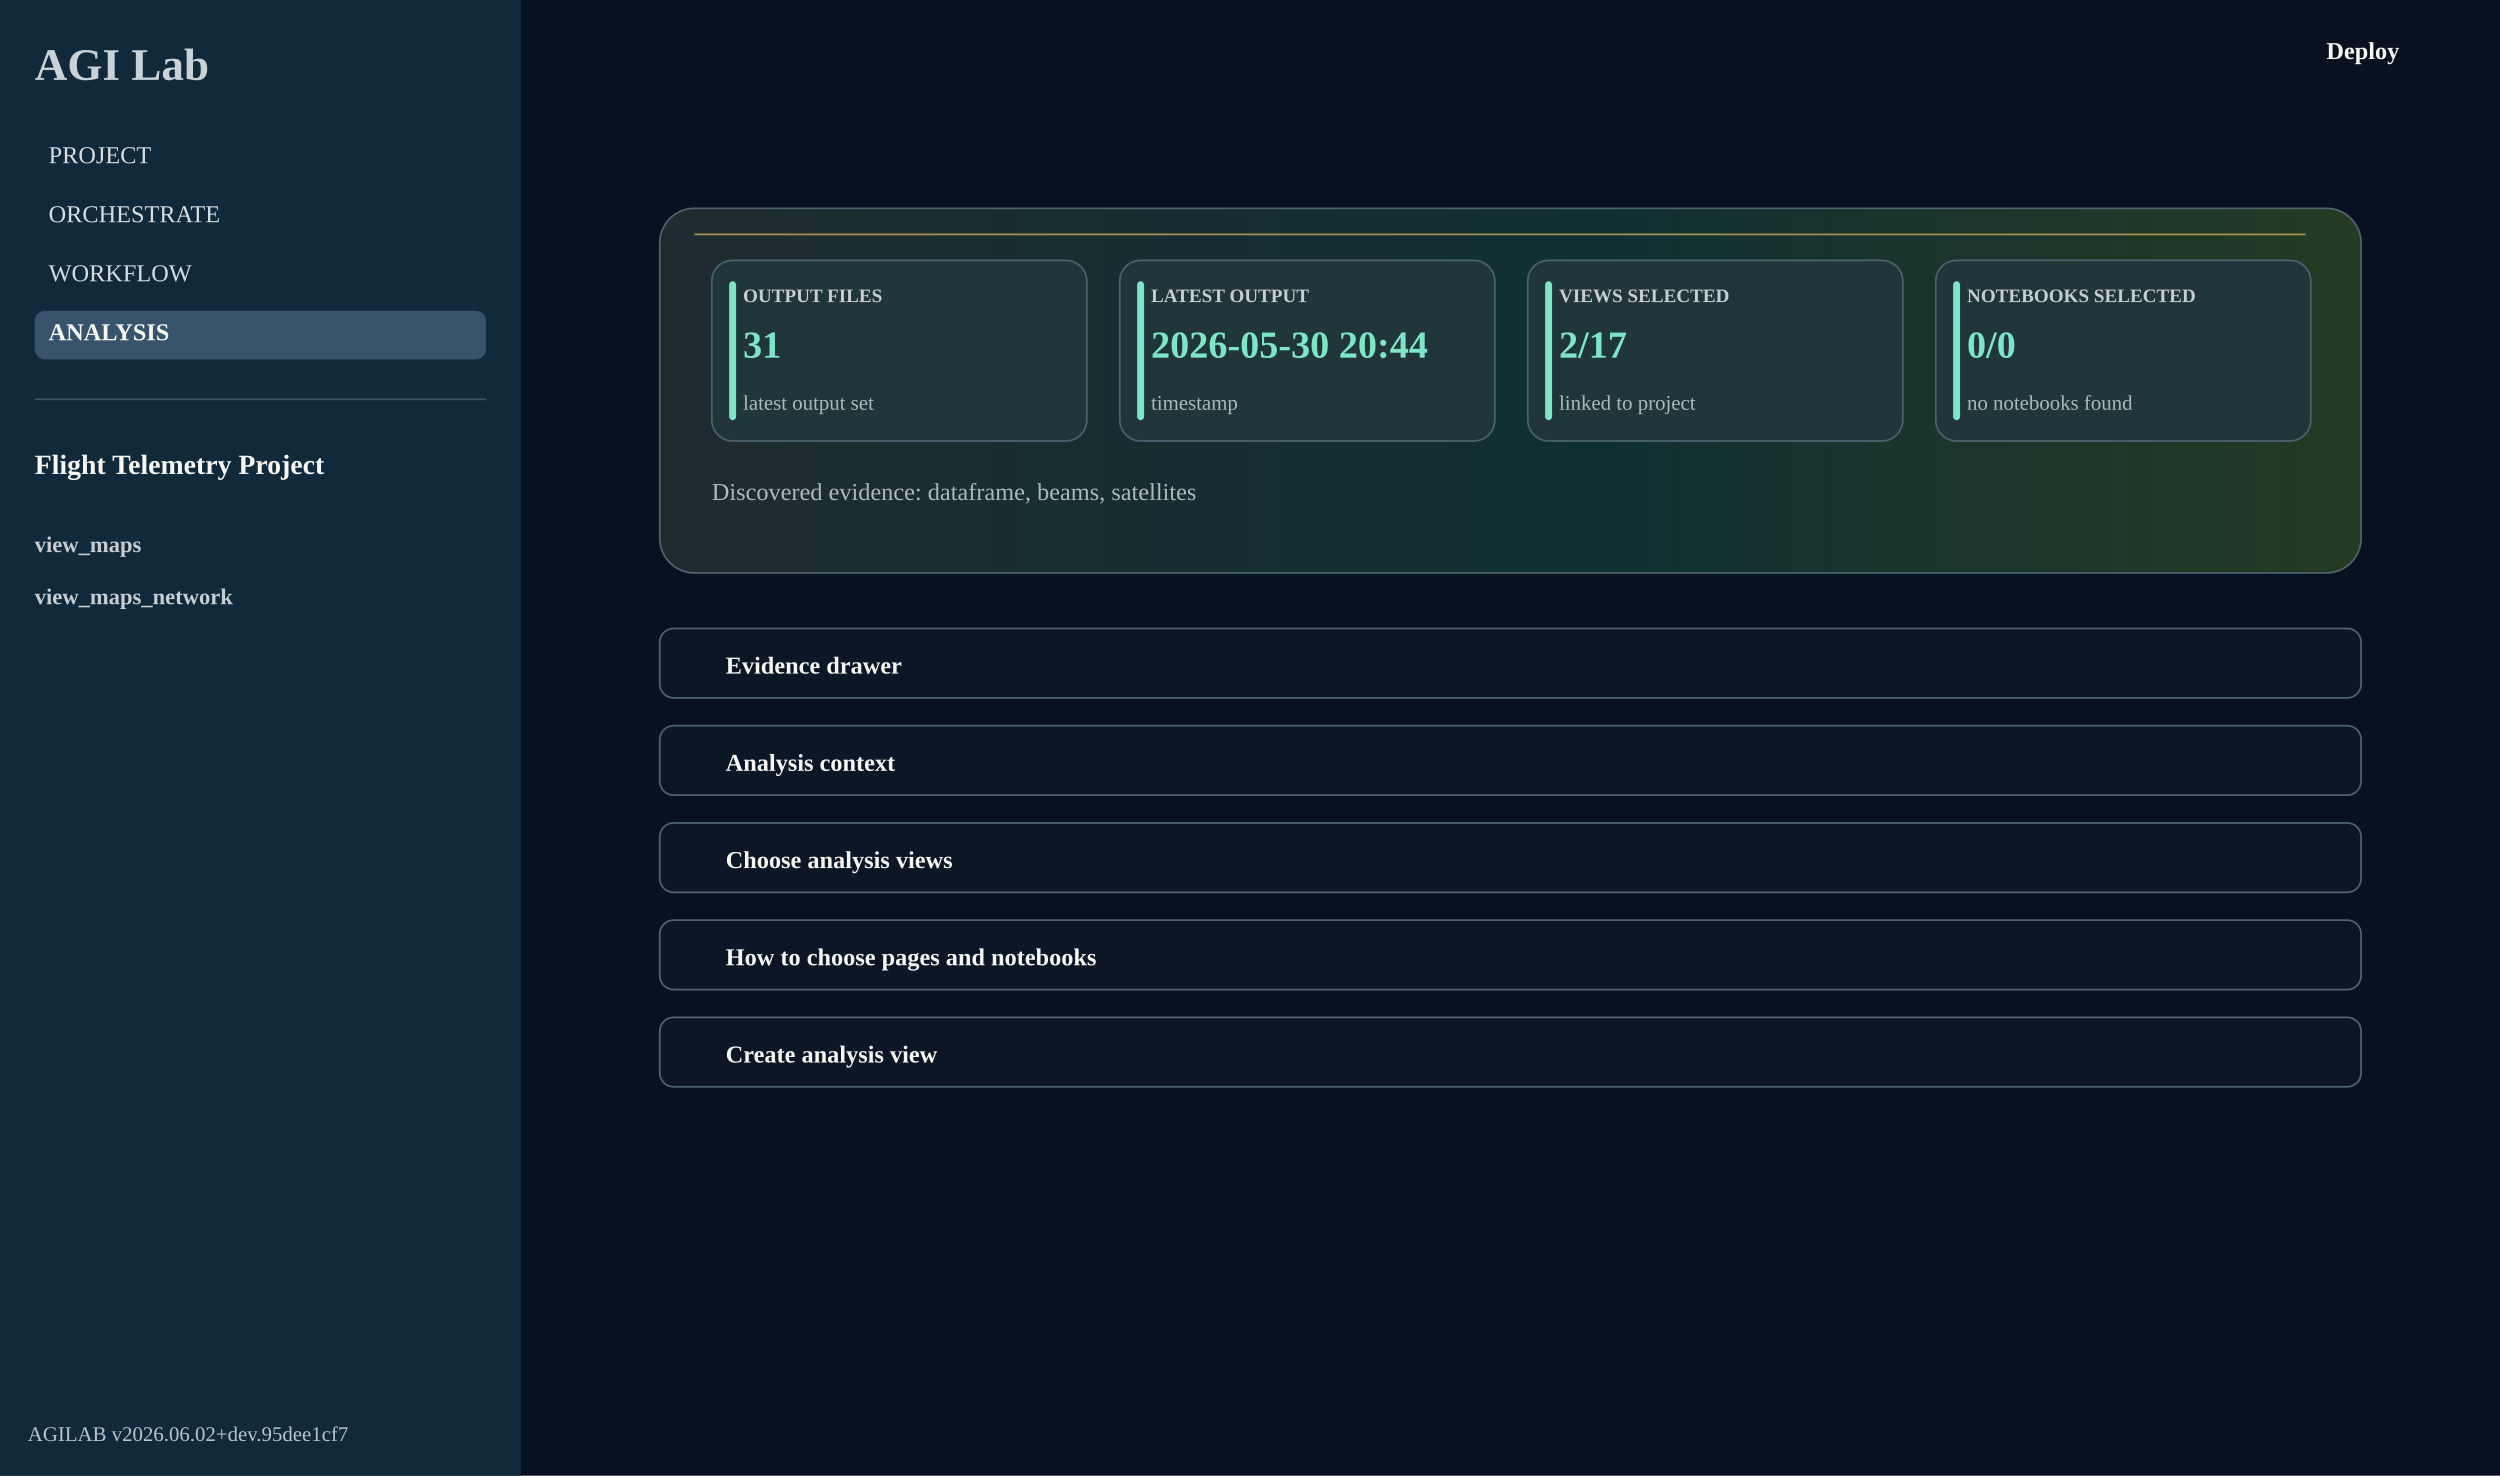
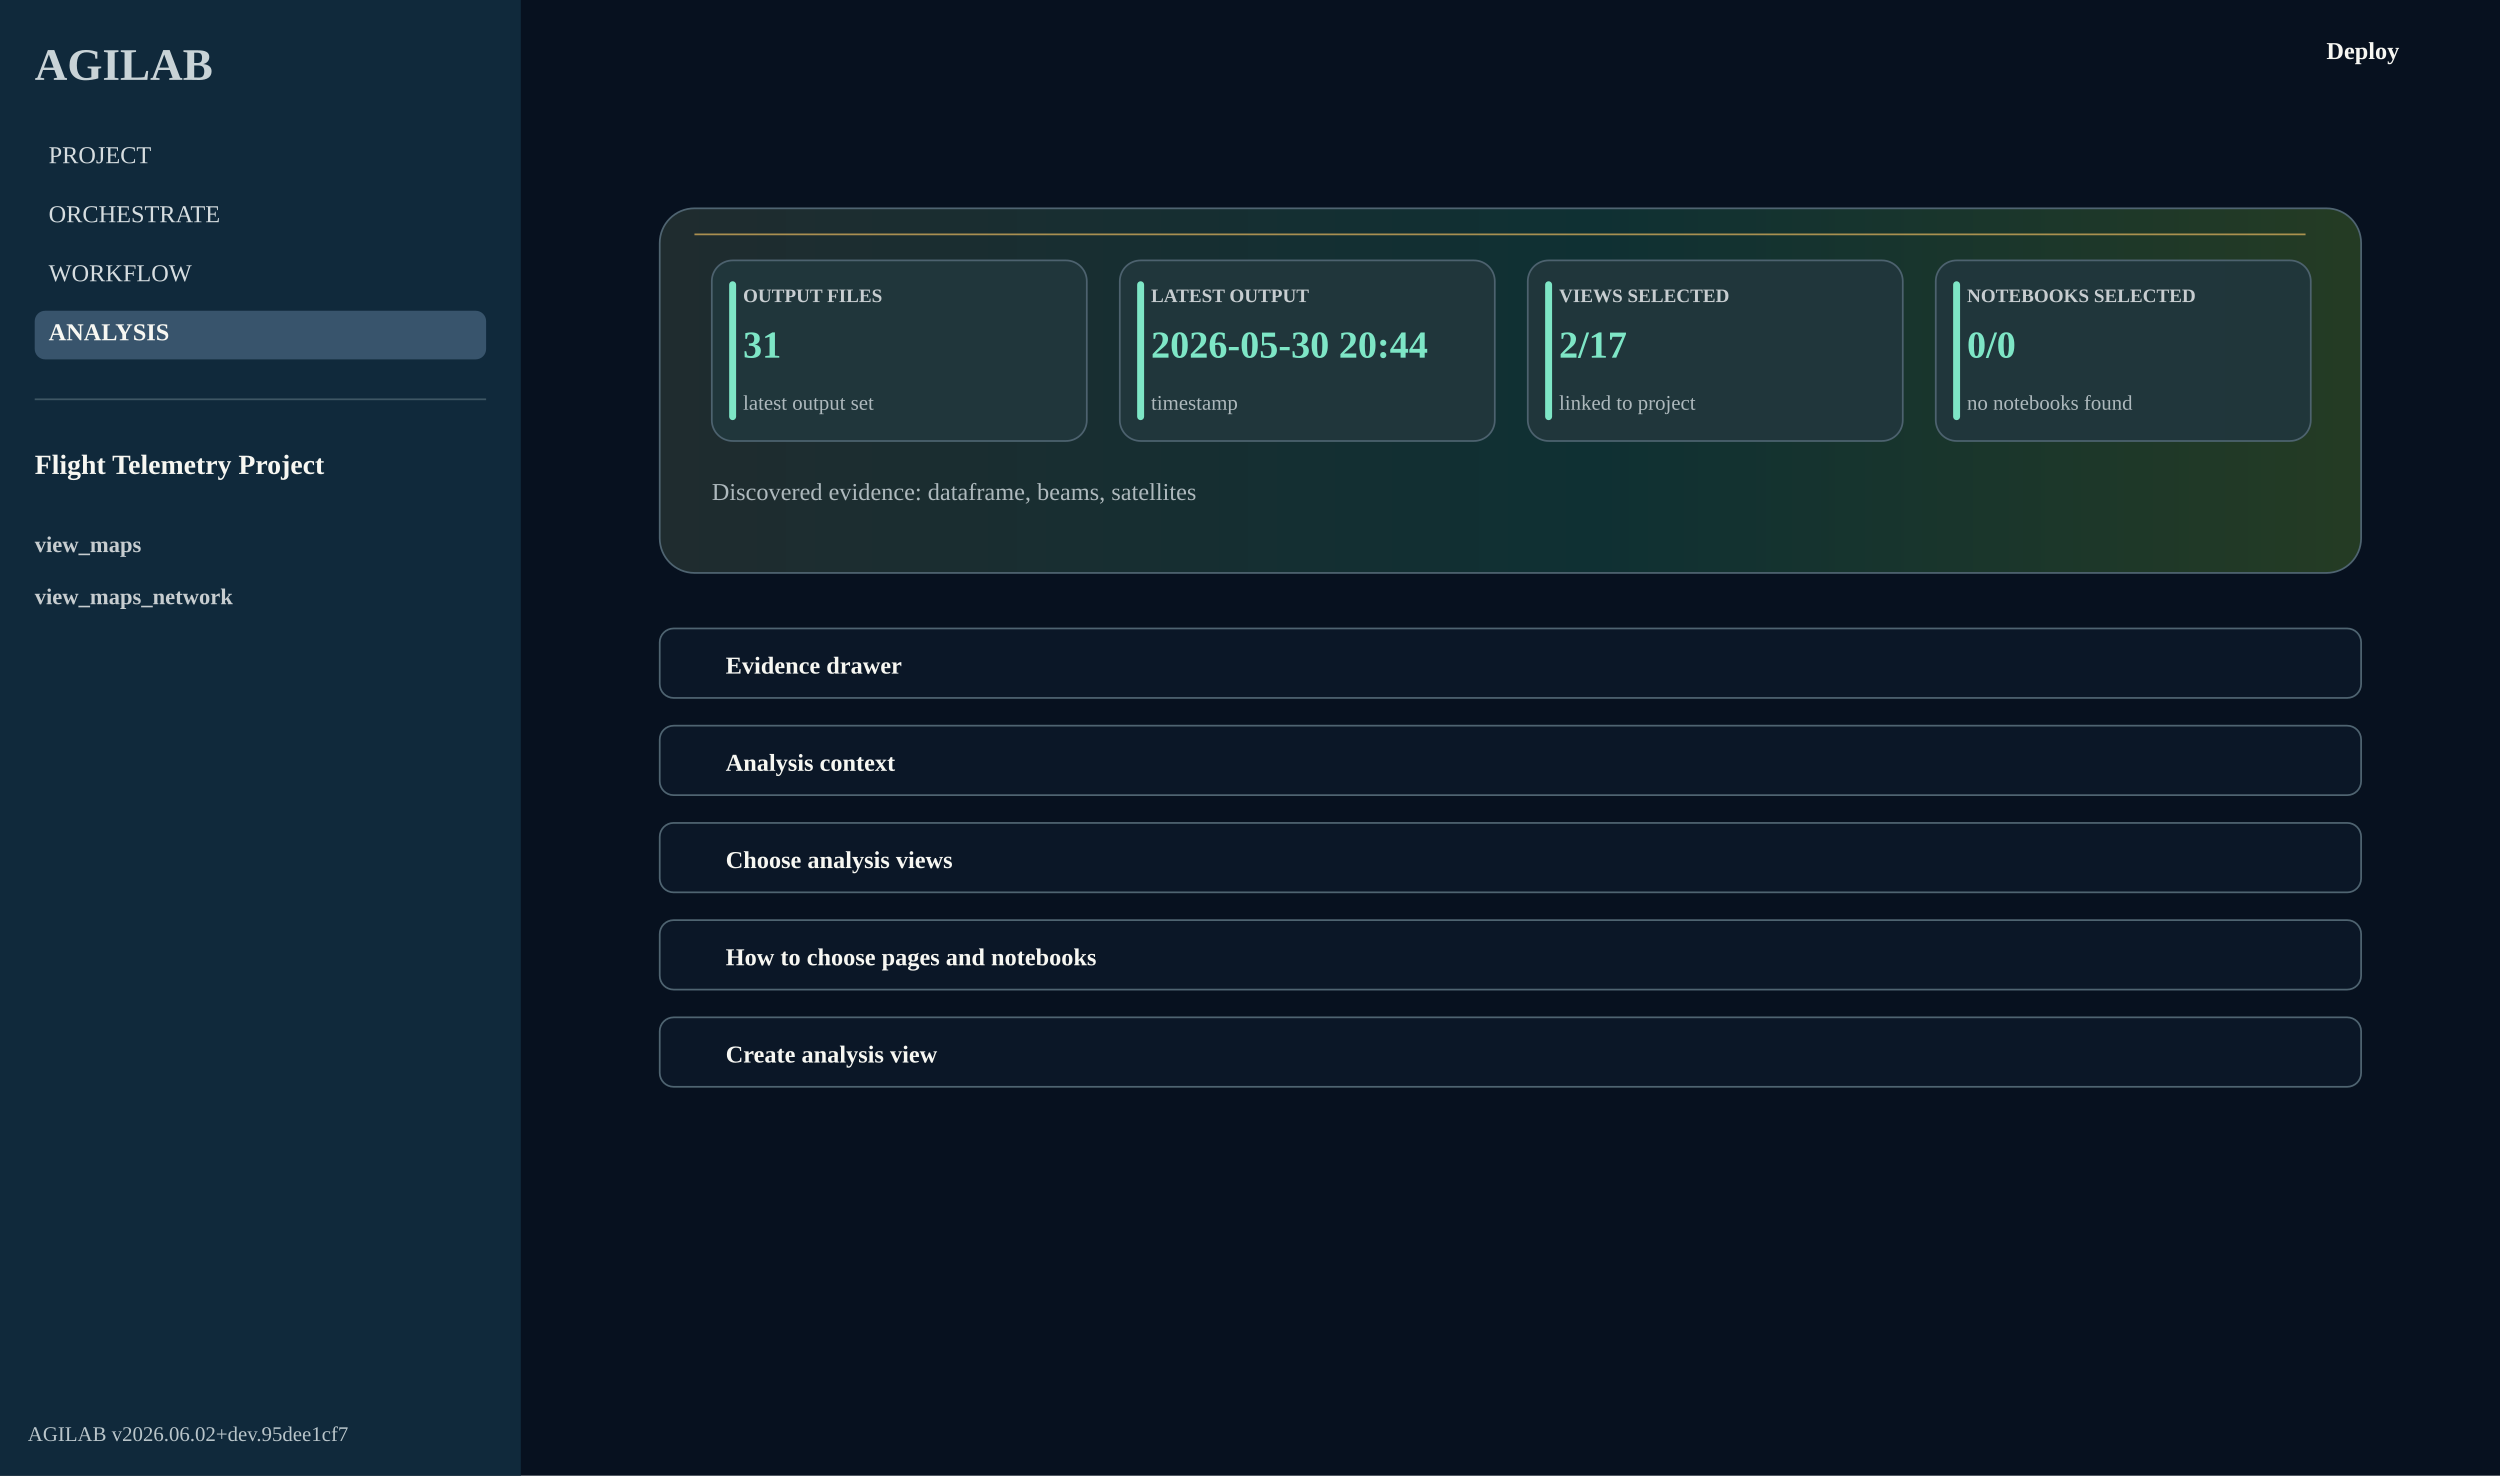
<svg xmlns="http://www.w3.org/2000/svg" viewBox="0 0 1440 850" role="img" aria-labelledby="title desc">
  <defs>
    <linearGradient id="panelGradient" x1="0" x2="1">
      <stop offset="0" stop-color="#1f2c2f" />
      <stop offset="0.55" stop-color="#0f3033" />
      <stop offset="1" stop-color="#243b24" />
    </linearGradient>
  </defs>
  <rect x="0" y="0" width="1440" height="850" rx="0" fill="#07111f" />
  <rect x="0" y="0" width="300" height="850" rx="0" fill="#10293b" />
-   <text x="20" y="46" font-size="26" font-weight="700" fill="#c9d3d7" text-anchor="start">AGI Lab</text>
+   <text x="20" y="46" font-size="26" font-weight="700" fill="#c9d3d7" text-anchor="start">AGILAB</text>
  <text x="28" y="94" font-size="14" font-weight="500" fill="#d6dde0" text-anchor="start">PROJECT</text>
  <text x="28" y="128" font-size="14" font-weight="500" fill="#d6dde0" text-anchor="start">ORCHESTRATE</text>
  <text x="28" y="162" font-size="14" font-weight="500" fill="#d6dde0" text-anchor="start">WORKFLOW</text>
  <rect x="20" y="179" width="260" height="28" rx="6" fill="#38546c" />
  <text x="28" y="196" font-size="14" font-weight="800" fill="#f7f7f2" text-anchor="start">ANALYSIS</text>
  <line x1="20" y1="230" x2="280" y2="230" stroke="#4e6572" stroke-width="1" opacity="0.75" />
  <text x="20" y="273" font-size="16" font-weight="700" fill="#f7f7f2" text-anchor="start">Flight Telemetry Project</text>
  <text x="20" y="318" font-size="13" font-weight="700" fill="#c7cdd0" text-anchor="start">view_maps</text>
  <text x="20" y="348" font-size="13" font-weight="700" fill="#c7cdd0" text-anchor="start">view_maps_network</text>
  <text x="16" y="830" font-size="12" font-weight="400" fill="#b9c5ca" text-anchor="start">AGILAB v2026.06.02+dev.95dee1cf7</text>
  <text x="1340" y="34" font-size="14" font-weight="700" fill="#f7f7f2" text-anchor="start">Deploy</text>
  <rect x="380" y="120" width="980" height="210" rx="20" fill="url(#panelGradient)" stroke="#4f6471" stroke-width="1" />
  <line x1="400" y1="135" x2="1328" y2="135" stroke="#cda759" stroke-width="1" opacity="0.8" />
  <rect x="410" y="150" width="216" height="104" rx="12" fill="#20363b" stroke="#4f6471" stroke-width="1" opacity="0.96" />
  <rect x="420" y="162" width="4" height="80" rx="2" fill="#7ee6c6" />
  <text x="428" y="174" font-size="11" font-weight="800" fill="#c7cdd0" text-anchor="start">OUTPUT FILES</text>
  <text x="428" y="206" font-size="22" font-weight="800" fill="#7ee6c6" text-anchor="start">31</text>
  <text x="428" y="236" font-size="12" font-weight="400" fill="#aeb9bd" text-anchor="start">latest output set</text>
  <rect x="645" y="150" width="216" height="104" rx="12" fill="#20363b" stroke="#4f6471" stroke-width="1" opacity="0.96" />
  <rect x="655" y="162" width="4" height="80" rx="2" fill="#7ee6c6" />
  <text x="663" y="174" font-size="11" font-weight="800" fill="#c7cdd0" text-anchor="start">LATEST OUTPUT</text>
  <text x="663" y="206" font-size="22" font-weight="800" fill="#7ee6c6" text-anchor="start">2026-05-30 20:44</text>
  <text x="663" y="236" font-size="12" font-weight="400" fill="#aeb9bd" text-anchor="start">timestamp</text>
  <rect x="880" y="150" width="216" height="104" rx="12" fill="#20363b" stroke="#4f6471" stroke-width="1" opacity="0.96" />
  <rect x="890" y="162" width="4" height="80" rx="2" fill="#7ee6c6" />
  <text x="898" y="174" font-size="11" font-weight="800" fill="#c7cdd0" text-anchor="start">VIEWS SELECTED</text>
  <text x="898" y="206" font-size="22" font-weight="800" fill="#7ee6c6" text-anchor="start">2/17</text>
  <text x="898" y="236" font-size="12" font-weight="400" fill="#aeb9bd" text-anchor="start">linked to project</text>
  <rect x="1115" y="150" width="216" height="104" rx="12" fill="#20363b" stroke="#4f6471" stroke-width="1" opacity="0.96" />
  <rect x="1125" y="162" width="4" height="80" rx="2" fill="#7ee6c6" />
  <text x="1133" y="174" font-size="11" font-weight="800" fill="#c7cdd0" text-anchor="start">NOTEBOOKS SELECTED</text>
  <text x="1133" y="206" font-size="22" font-weight="800" fill="#7ee6c6" text-anchor="start">0/0</text>
  <text x="1133" y="236" font-size="12" font-weight="400" fill="#aeb9bd" text-anchor="start">no notebooks found</text>
  <text x="410" y="288" font-size="14" font-weight="500" fill="#aeb9bd" text-anchor="start">Discovered evidence: dataframe, beams, satellites</text>
  <rect x="380" y="362" width="980" height="40" rx="8" fill="#0b1727" stroke="#4f6471" stroke-width="1" />
  <text x="418" y="388" font-size="14" font-weight="700" fill="#f7f7f2" text-anchor="start">Evidence drawer</text>
  <rect x="380" y="418" width="980" height="40" rx="8" fill="#0b1727" stroke="#4f6471" stroke-width="1" />
  <text x="418" y="444" font-size="14" font-weight="700" fill="#f7f7f2" text-anchor="start">Analysis context</text>
  <rect x="380" y="474" width="980" height="40" rx="8" fill="#0b1727" stroke="#4f6471" stroke-width="1" />
  <text x="418" y="500" font-size="14" font-weight="700" fill="#f7f7f2" text-anchor="start">Choose analysis views</text>
  <rect x="380" y="530" width="980" height="40" rx="8" fill="#0b1727" stroke="#4f6471" stroke-width="1" />
  <text x="418" y="556" font-size="14" font-weight="700" fill="#f7f7f2" text-anchor="start">How to choose pages and notebooks</text>
  <rect x="380" y="586" width="980" height="40" rx="8" fill="#0b1727" stroke="#4f6471" stroke-width="1" />
  <text x="418" y="612" font-size="14" font-weight="700" fill="#f7f7f2" text-anchor="start">Create analysis view</text>
</svg>
